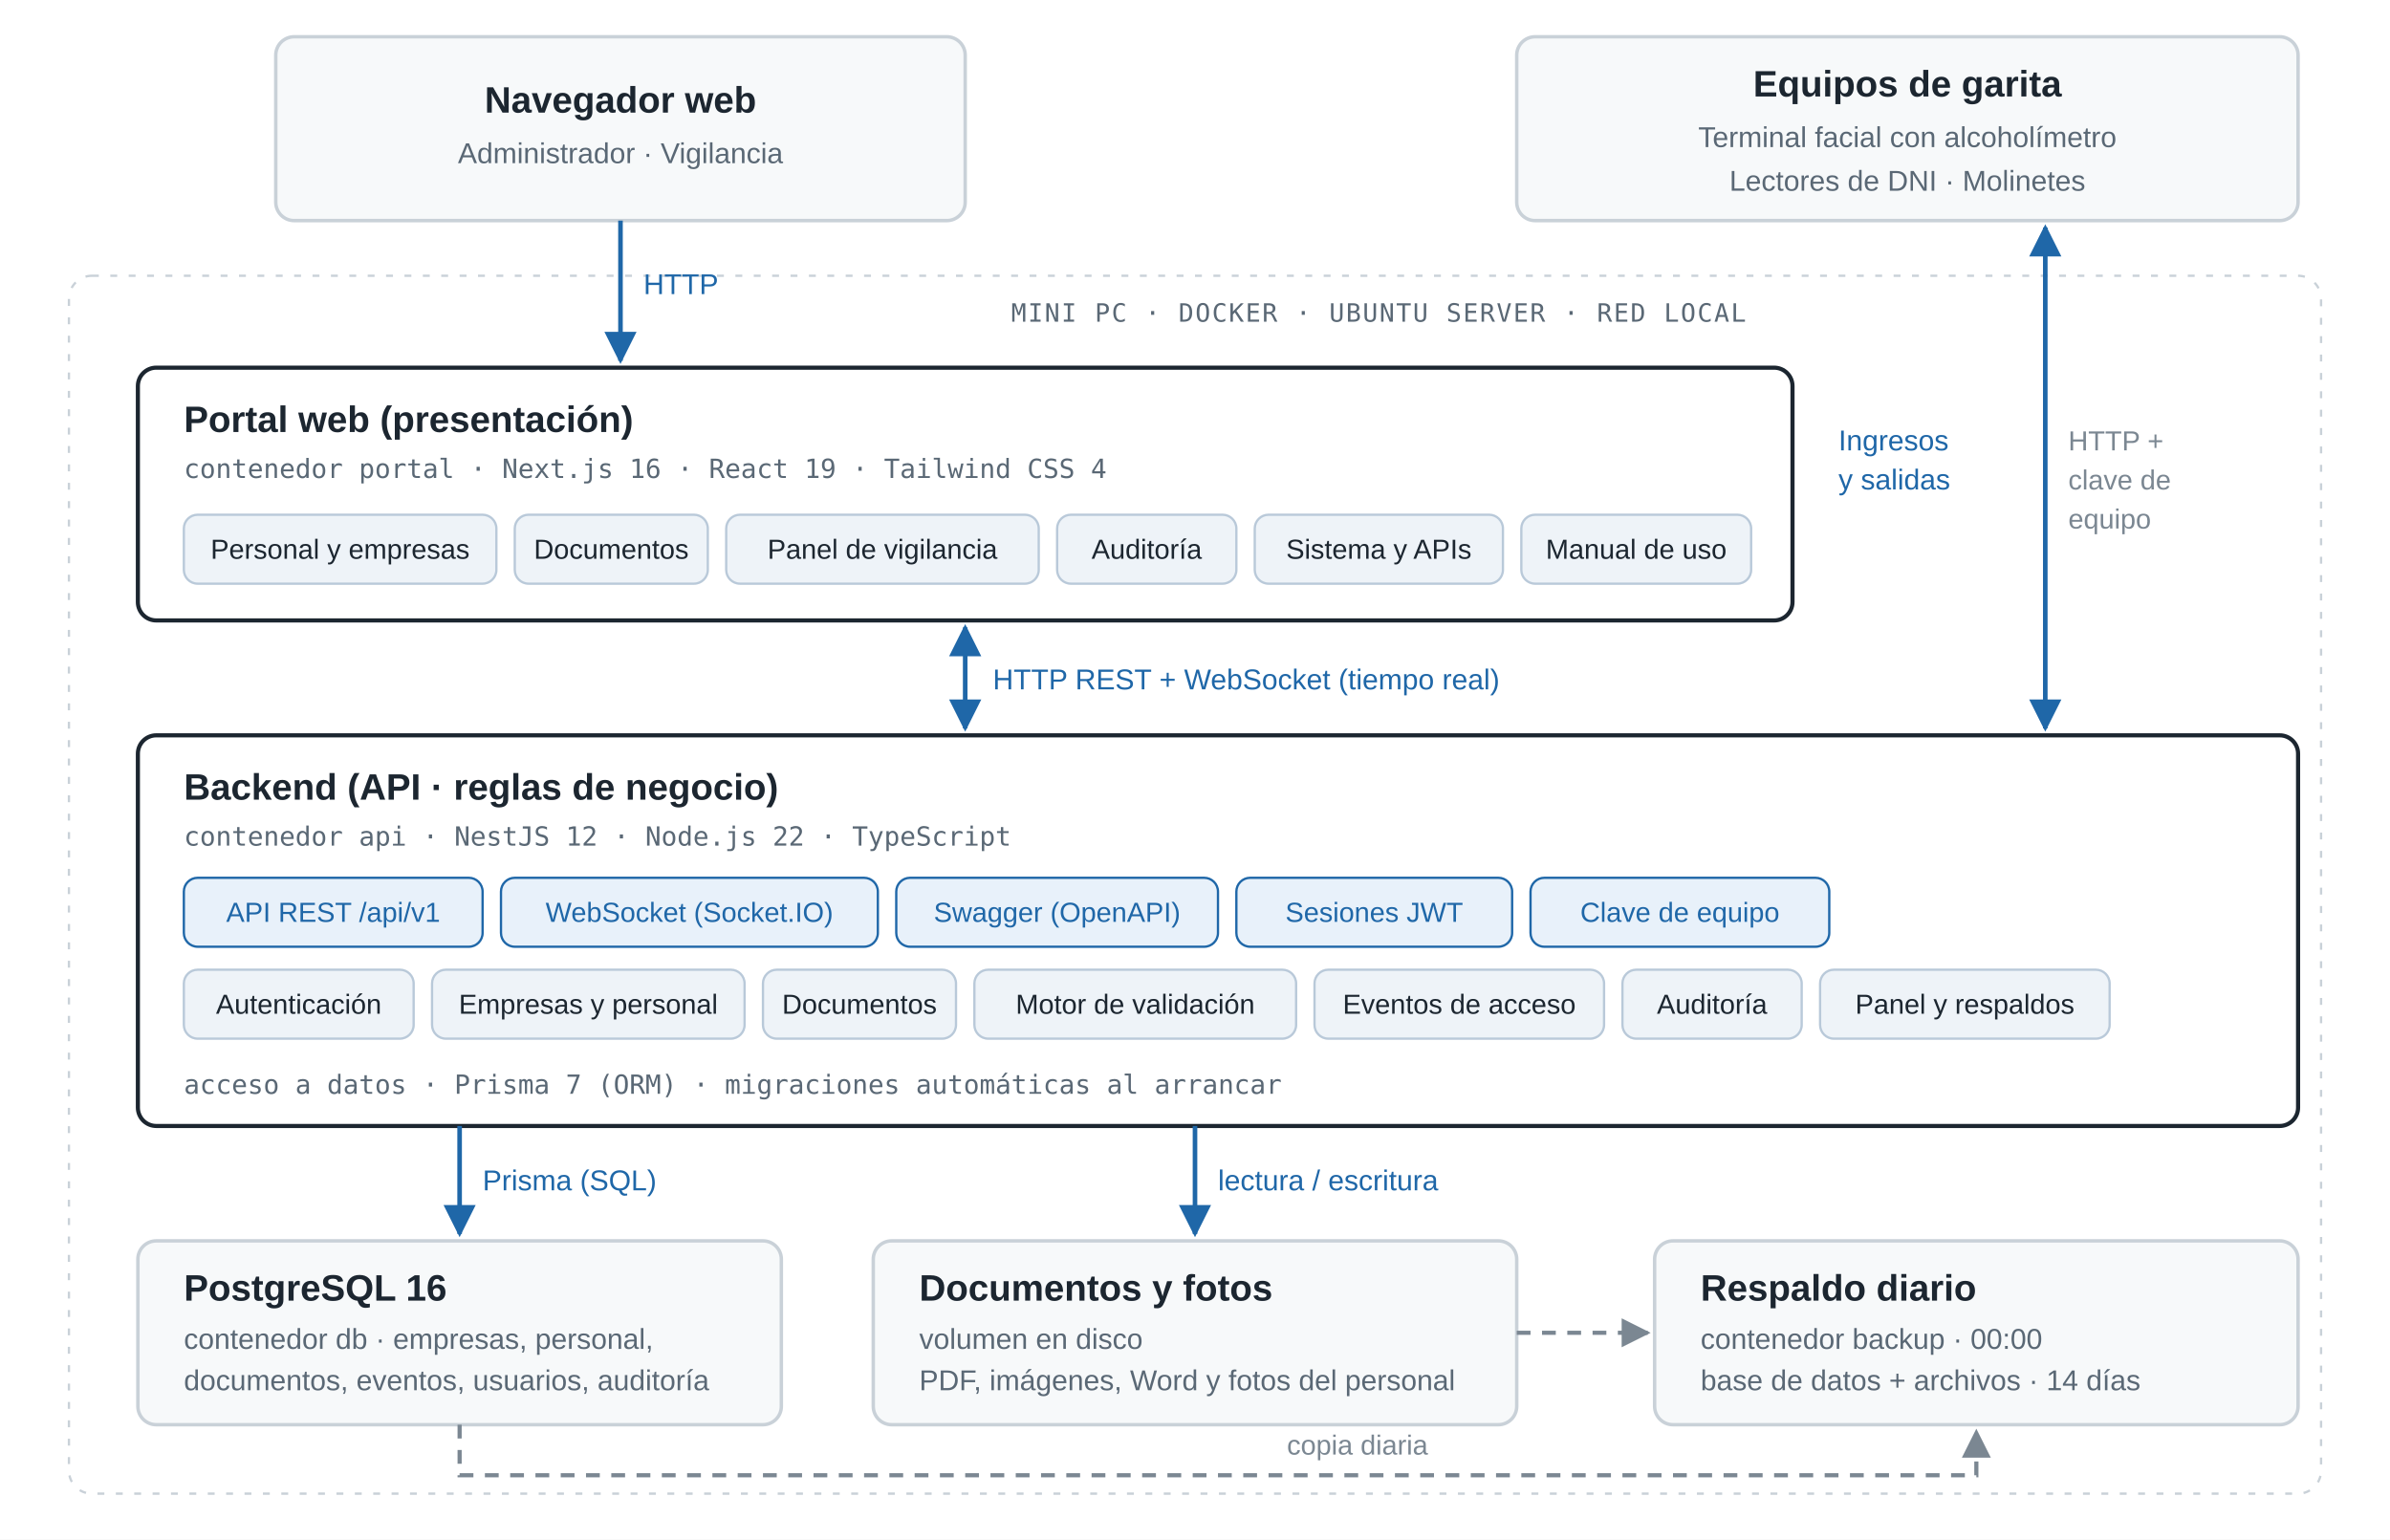
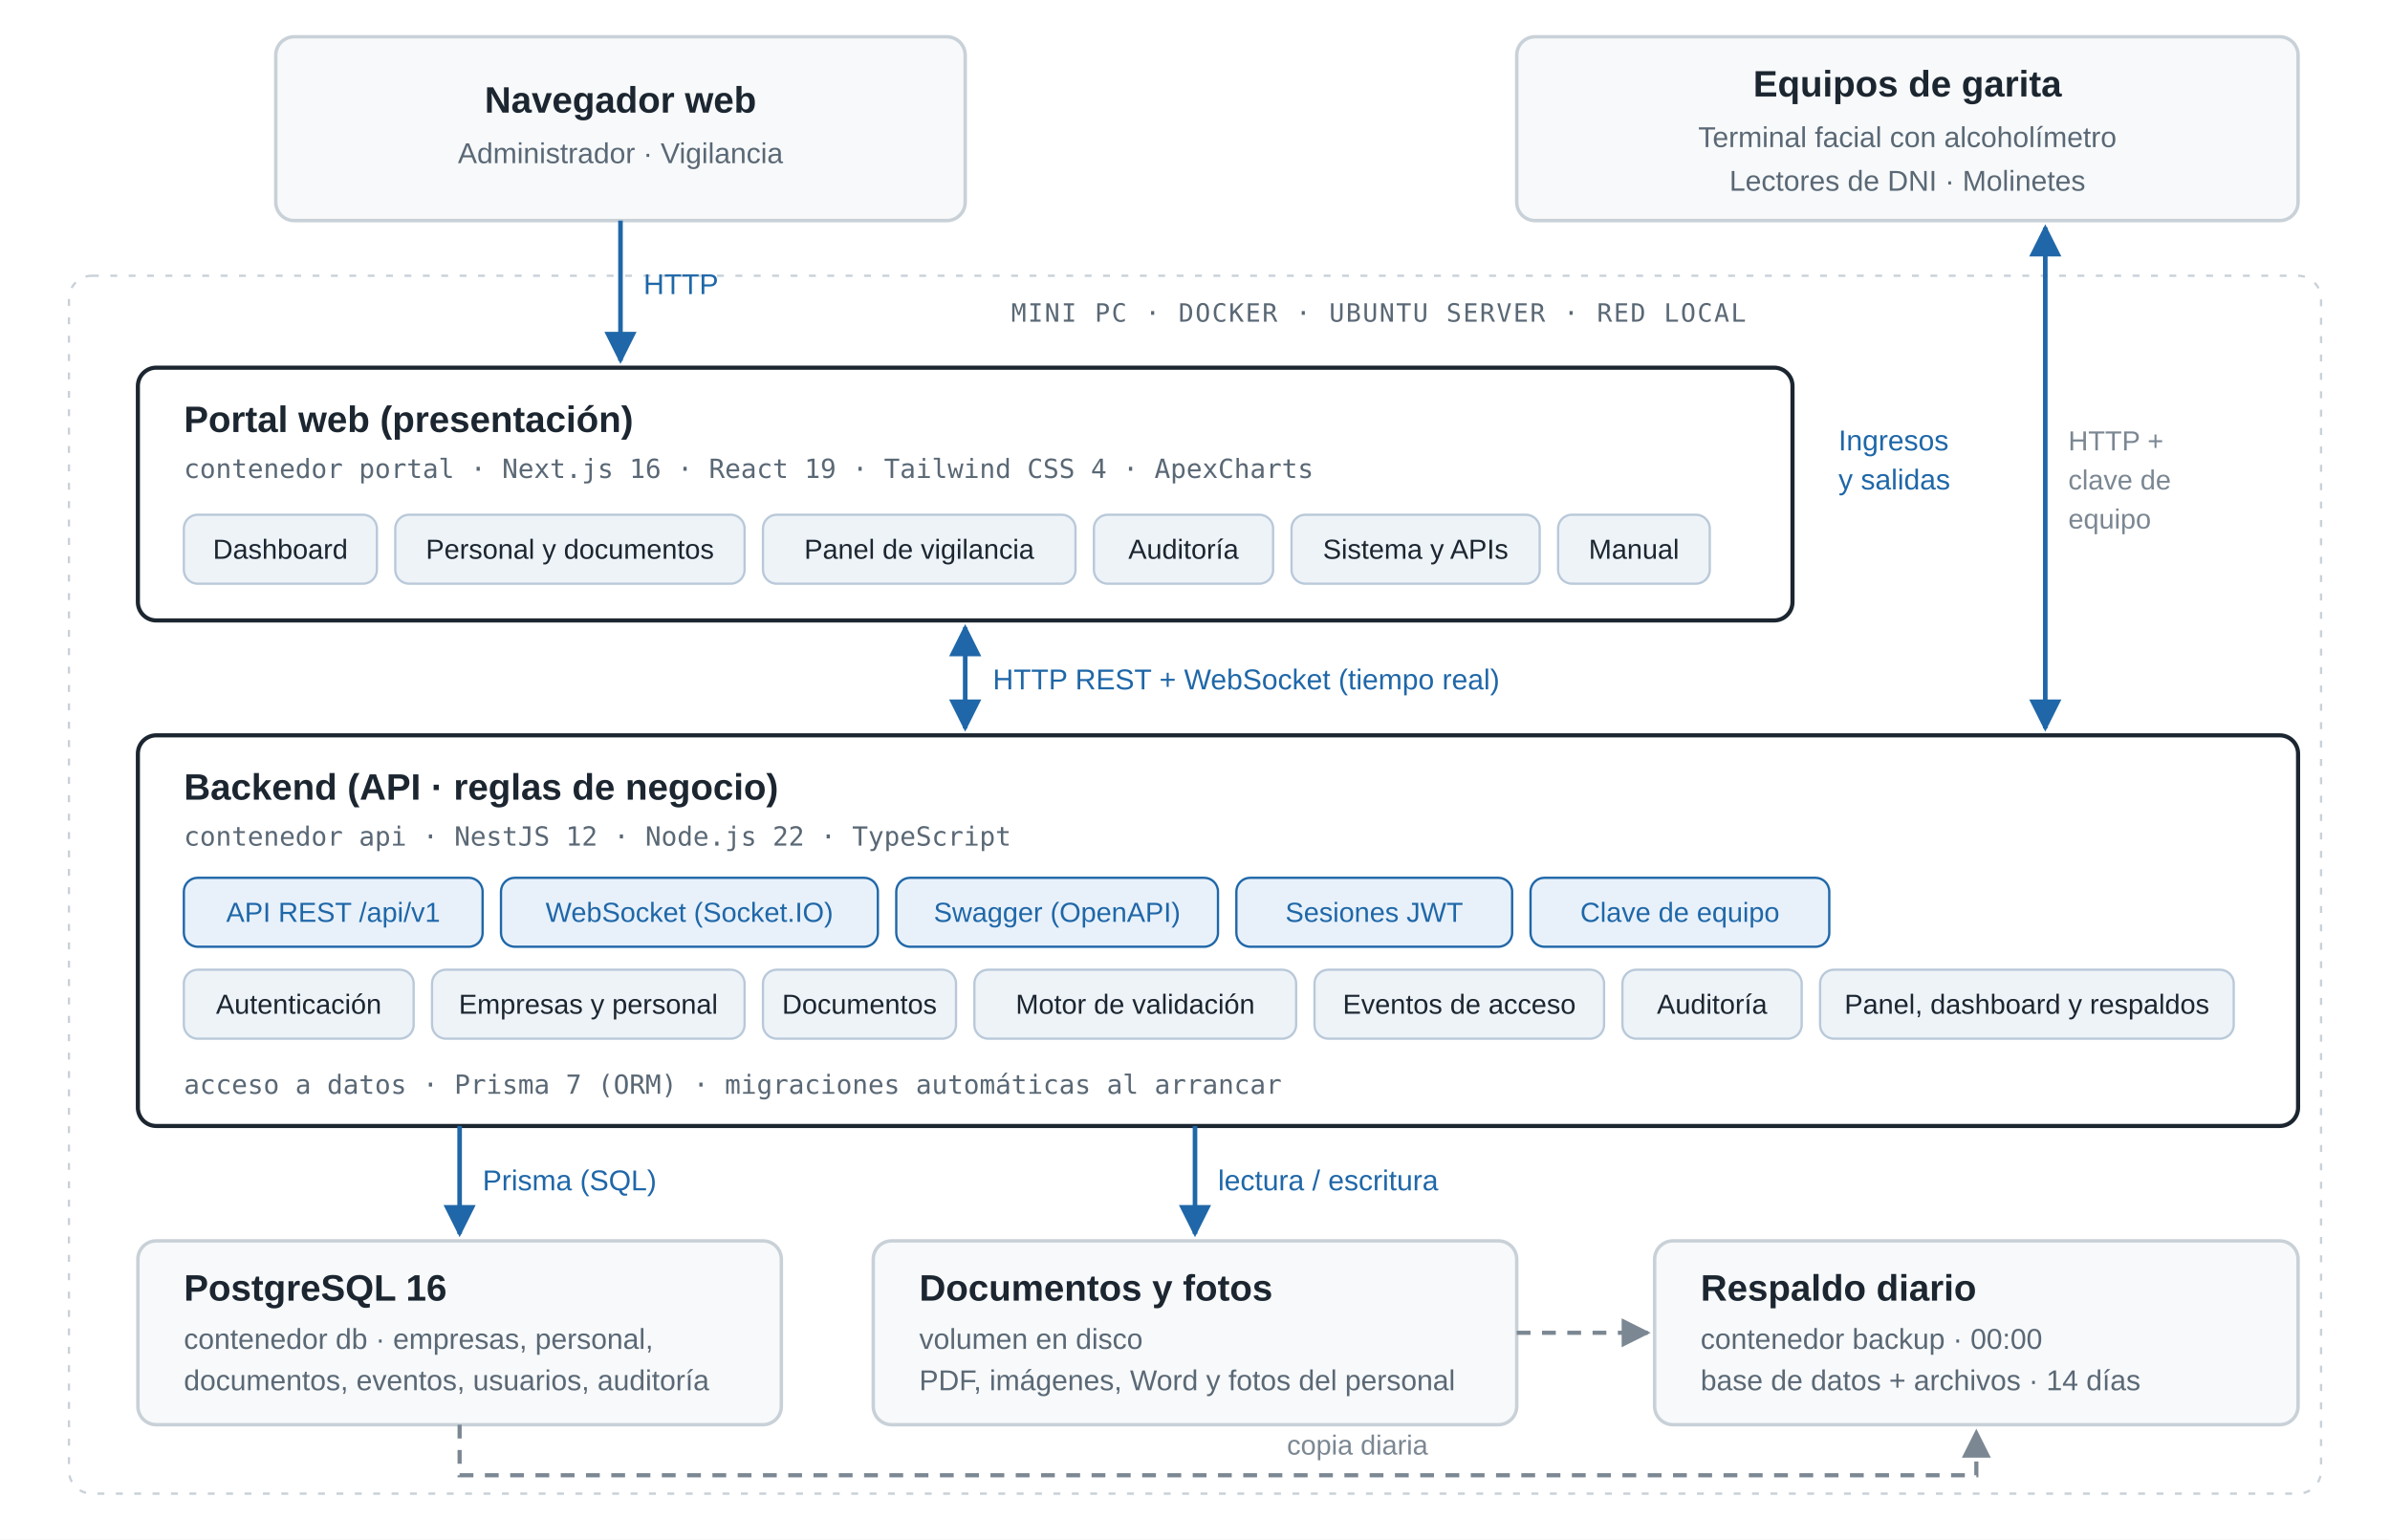
<svg xmlns="http://www.w3.org/2000/svg" viewBox="0 0 1040 670" width="1040" height="670">
  <style>/* SVG */
  .bx { fill: #f7f9fa; stroke: #c9d1d8; stroke-width: 1.5; }
  .bx-main { fill: #ffffff; stroke: #1c2630; stroke-width: 1.8; }
  .ch { fill: #eef3f8; stroke: #b9c9d9; stroke-width: 1; }
  .ci { fill: #e8f1fa; stroke: #1f67a8; stroke-width: 1; }
  .t1 { font: 600 16px Segoe UI, Arial, sans-serif; fill: #1c2630; }
  .t2 { font: 400 12.5px Segoe UI, Arial, sans-serif; fill: #5a6875; }
  .tc { font: 500 12px Segoe UI, Arial, sans-serif; fill: #1c2630; text-anchor: middle; dominant-baseline: central; }
  .tci { font: 500 12px Segoe UI, Arial, sans-serif; fill: #1f67a8; text-anchor: middle; dominant-baseline: central; }
  .tm { font: 500 11.5px Consolas, Menlo, monospace; fill: #5a6875; }
  .ld { font: 500 12.5px Segoe UI, Arial, sans-serif; fill: #1f67a8; }
  .lm { font: 500 12px Segoe UI, Arial, sans-serif; fill: #7b8792; }
  .ad { stroke: #1f67a8; stroke-width: 2; fill: none; }
  .am { stroke: #7b8792; stroke-width: 1.8; fill: none; stroke-dasharray: 6 5; }
  .md { fill: #1f67a8; }
  .mm { fill: #7b8792; }
  .zone { fill: none; stroke: #c9d1d8; stroke-width: 1; stroke-dasharray: 3 5; }
  .zl { font: 500 11px Consolas, Menlo, monospace; fill: #5a6875; letter-spacing: .06em; }
  .c { text-anchor: middle; }
</style>
  <rect width="1040" height="670" fill="#ffffff" />
  <defs>
    <marker id="hd" viewBox="0 0 10 10" refX="9" refY="5" markerWidth="7" markerHeight="7" orient="auto-start-reverse">
      <path d="M0 0 L10 5 L0 10z" class="md" />
    </marker>
    <marker id="hm" viewBox="0 0 10 10" refX="9" refY="5" markerWidth="7" markerHeight="7" orient="auto-start-reverse">
      <path d="M0 0 L10 5 L0 10z" class="mm" />
    </marker>
  </defs>
  <rect class="bx" x="120" y="16" width="300" height="80" rx="8" />
  <text class="t1 c" x="270" y="49">Navegador web</text>
  <text class="t2 c" x="270" y="71">Administrador · Vigilancia</text>
  <rect class="bx" x="660" y="16" width="340" height="80" rx="8" />
  <text class="t1 c" x="830" y="42">Equipos de garita</text>
  <text class="t2 c" x="830" y="64">Terminal facial con alcoholímetro</text>
  <text class="t2 c" x="830" y="83">Lectores de DNI · Molinetes</text>
  <rect class="zone" x="30" y="120" width="980" height="530" rx="10" />
  <text class="zl" x="440" y="140">MINI PC · DOCKER · UBUNTU SERVER · RED LOCAL</text>
  <rect class="bx-main" x="60" y="160" width="720" height="110" rx="8" />
  <text class="t1" x="80" y="188">Portal web (presentación)</text>
-   <text class="tm" x="80" y="208">contenedor portal · Next.js 16 · React 19 · Tailwind CSS 4</text>
+   <text class="tm" x="80" y="208">contenedor portal · Next.js 16 · React 19 · Tailwind CSS 4 · ApexCharts</text>
  <g>
-     <rect class="ch" x="80" y="224" width="136" height="30" rx="6" />
-     <text class="tc" x="148" y="239">Personal y empresas</text>
-     <rect class="ch" x="224" y="224" width="84" height="30" rx="6" />
-     <text class="tc" x="266" y="239">Documentos</text>
-     <rect class="ch" x="316" y="224" width="136" height="30" rx="6" />
-     <text class="tc" x="384" y="239">Panel de vigilancia</text>
-     <rect class="ch" x="460" y="224" width="78" height="30" rx="6" />
-     <text class="tc" x="499" y="239">Auditoría</text>
-     <rect class="ch" x="546" y="224" width="108" height="30" rx="6" />
-     <text class="tc" x="600" y="239">Sistema y APIs</text>
-     <rect class="ch" x="662" y="224" width="100" height="30" rx="6" />
-     <text class="tc" x="712" y="239">Manual de uso</text>
+     <rect class="ch" x="80" y="224" width="84" height="30" rx="6" />
+     <text class="tc" x="122" y="239">Dashboard</text>
+     <rect class="ch" x="172" y="224" width="152" height="30" rx="6" />
+     <text class="tc" x="248" y="239">Personal y documentos</text>
+     <rect class="ch" x="332" y="224" width="136" height="30" rx="6" />
+     <text class="tc" x="400" y="239">Panel de vigilancia</text>
+     <rect class="ch" x="476" y="224" width="78" height="30" rx="6" />
+     <text class="tc" x="515" y="239">Auditoría</text>
+     <rect class="ch" x="562" y="224" width="108" height="30" rx="6" />
+     <text class="tc" x="616" y="239">Sistema y APIs</text>
+     <rect class="ch" x="678" y="224" width="66" height="30" rx="6" />
+     <text class="tc" x="711" y="239">Manual</text>
  </g>
  <rect class="bx-main" x="60" y="320" width="940" height="170" rx="8" />
  <text class="t1" x="80" y="348">Backend (API · reglas de negocio)</text>
  <text class="tm" x="80" y="368">contenedor api · NestJS 12 · Node.js 22 · TypeScript</text>
  <g>
    <rect class="ci" x="80" y="382" width="130" height="30" rx="6" />
    <text class="tci" x="145" y="397">API REST /api/v1</text>
    <rect class="ci" x="218" y="382" width="164" height="30" rx="6" />
    <text class="tci" x="300" y="397">WebSocket (Socket.IO)</text>
    <rect class="ci" x="390" y="382" width="140" height="30" rx="6" />
    <text class="tci" x="460" y="397">Swagger (OpenAPI)</text>
    <rect class="ci" x="538" y="382" width="120" height="30" rx="6" />
    <text class="tci" x="598" y="397">Sesiones JWT</text>
    <rect class="ci" x="666" y="382" width="130" height="30" rx="6" />
    <text class="tci" x="731" y="397">Clave de equipo</text>
  </g>
  <g>
    <rect class="ch" x="80" y="422" width="100" height="30" rx="6" />
    <text class="tc" x="130" y="437">Autenticación</text>
    <rect class="ch" x="188" y="422" width="136" height="30" rx="6" />
    <text class="tc" x="256" y="437">Empresas y personal</text>
    <rect class="ch" x="332" y="422" width="84" height="30" rx="6" />
    <text class="tc" x="374" y="437">Documentos</text>
    <rect class="ch" x="424" y="422" width="140" height="30" rx="6" />
    <text class="tc" x="494" y="437">Motor de validación</text>
    <rect class="ch" x="572" y="422" width="126" height="30" rx="6" />
    <text class="tc" x="635" y="437">Eventos de acceso</text>
    <rect class="ch" x="706" y="422" width="78" height="30" rx="6" />
    <text class="tc" x="745" y="437">Auditoría</text>
-     <rect class="ch" x="792" y="422" width="126" height="30" rx="6" />
-     <text class="tc" x="855" y="437">Panel y respaldos</text>
+     <rect class="ch" x="792" y="422" width="180" height="30" rx="6" />
+     <text class="tc" x="882" y="437">Panel, dashboard y respaldos</text>
  </g>
  <text class="tm" x="80" y="476">acceso a datos · Prisma 7 (ORM) · migraciones automáticas al arrancar</text>
  <rect class="bx" x="60" y="540" width="280" height="80" rx="8" />
  <text class="t1" x="80" y="566">PostgreSQL 16</text>
  <text class="t2" x="80" y="587">contenedor db · empresas, personal,</text>
  <text class="t2" x="80" y="605">documentos, eventos, usuarios, auditoría</text>
  <rect class="bx" x="380" y="540" width="280" height="80" rx="8" />
  <text class="t1" x="400" y="566">Documentos y fotos</text>
  <text class="t2" x="400" y="587">volumen en disco</text>
  <text class="t2" x="400" y="605">PDF, imágenes, Word y fotos del personal</text>
  <rect class="bx" x="720" y="540" width="280" height="80" rx="8" />
  <text class="t1" x="740" y="566">Respaldo diario</text>
  <text class="t2" x="740" y="587">contenedor backup · 00:00</text>
  <text class="t2" x="740" y="605">base de datos + archivos · 14 días</text>
  <line class="ad" x1="270" y1="96" x2="270" y2="157" marker-end="url(#hd)" />
  <text class="ld" x="280" y="128">HTTP</text>
  <line class="ad" x1="420" y1="273" x2="420" y2="317" marker-start="url(#hd)" marker-end="url(#hd)" />
  <text class="ld" x="432" y="300">HTTP REST + WebSocket (tiempo real)</text>
  <line class="ad" x1="890" y1="99" x2="890" y2="317" marker-start="url(#hd)" marker-end="url(#hd)" />
  <text class="ld" x="800" y="196">Ingresos</text>
  <text class="ld" x="800" y="213">y salidas</text>
  <text class="lm" x="900" y="196">HTTP +</text>
  <text class="lm" x="900" y="213">clave de</text>
  <text class="lm" x="900" y="230">equipo</text>
  <line class="ad" x1="200" y1="490" x2="200" y2="537" marker-end="url(#hd)" />
  <text class="ld" x="210" y="518">Prisma (SQL)</text>
  <line class="ad" x1="520" y1="490" x2="520" y2="537" marker-end="url(#hd)" />
  <text class="ld" x="530" y="518">lectura / escritura</text>
  <line class="am" x1="660" y1="580" x2="717" y2="580" marker-end="url(#hm)" />
  <path class="am" d="M200 620 V642 H860 V623" marker-end="url(#hm)" />
  <text class="lm" x="560" y="633">copia diaria</text>
</svg>
